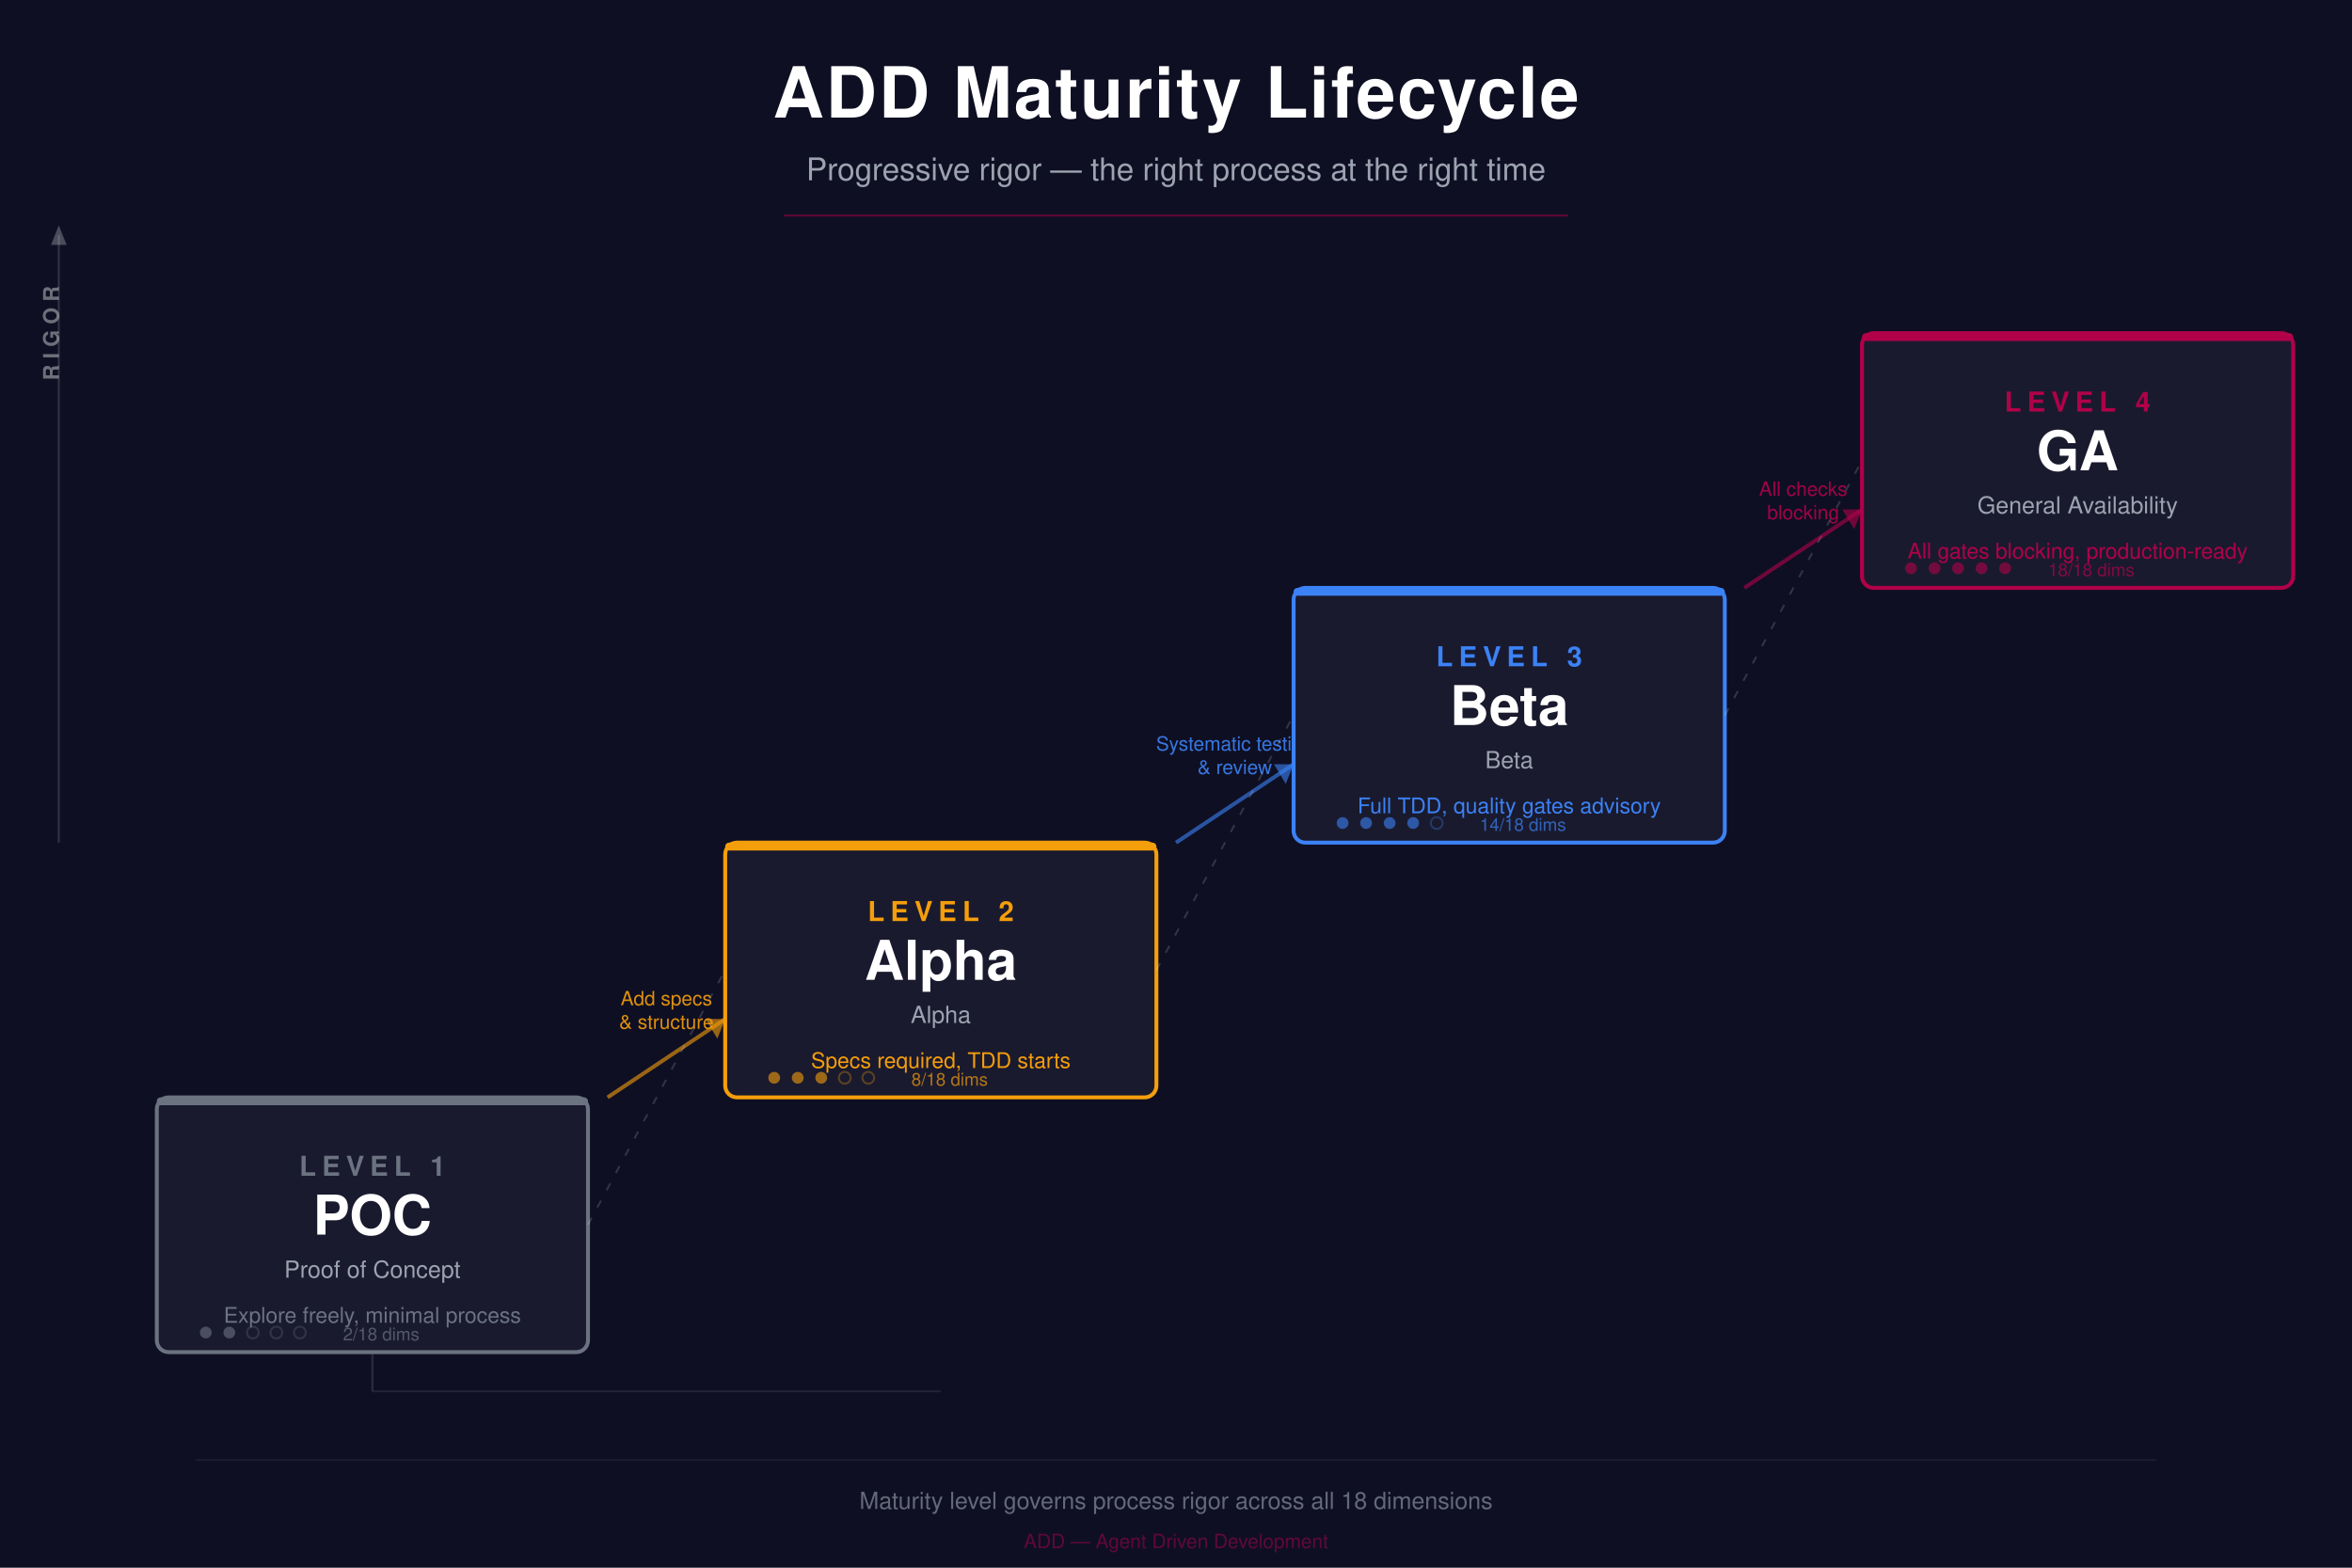
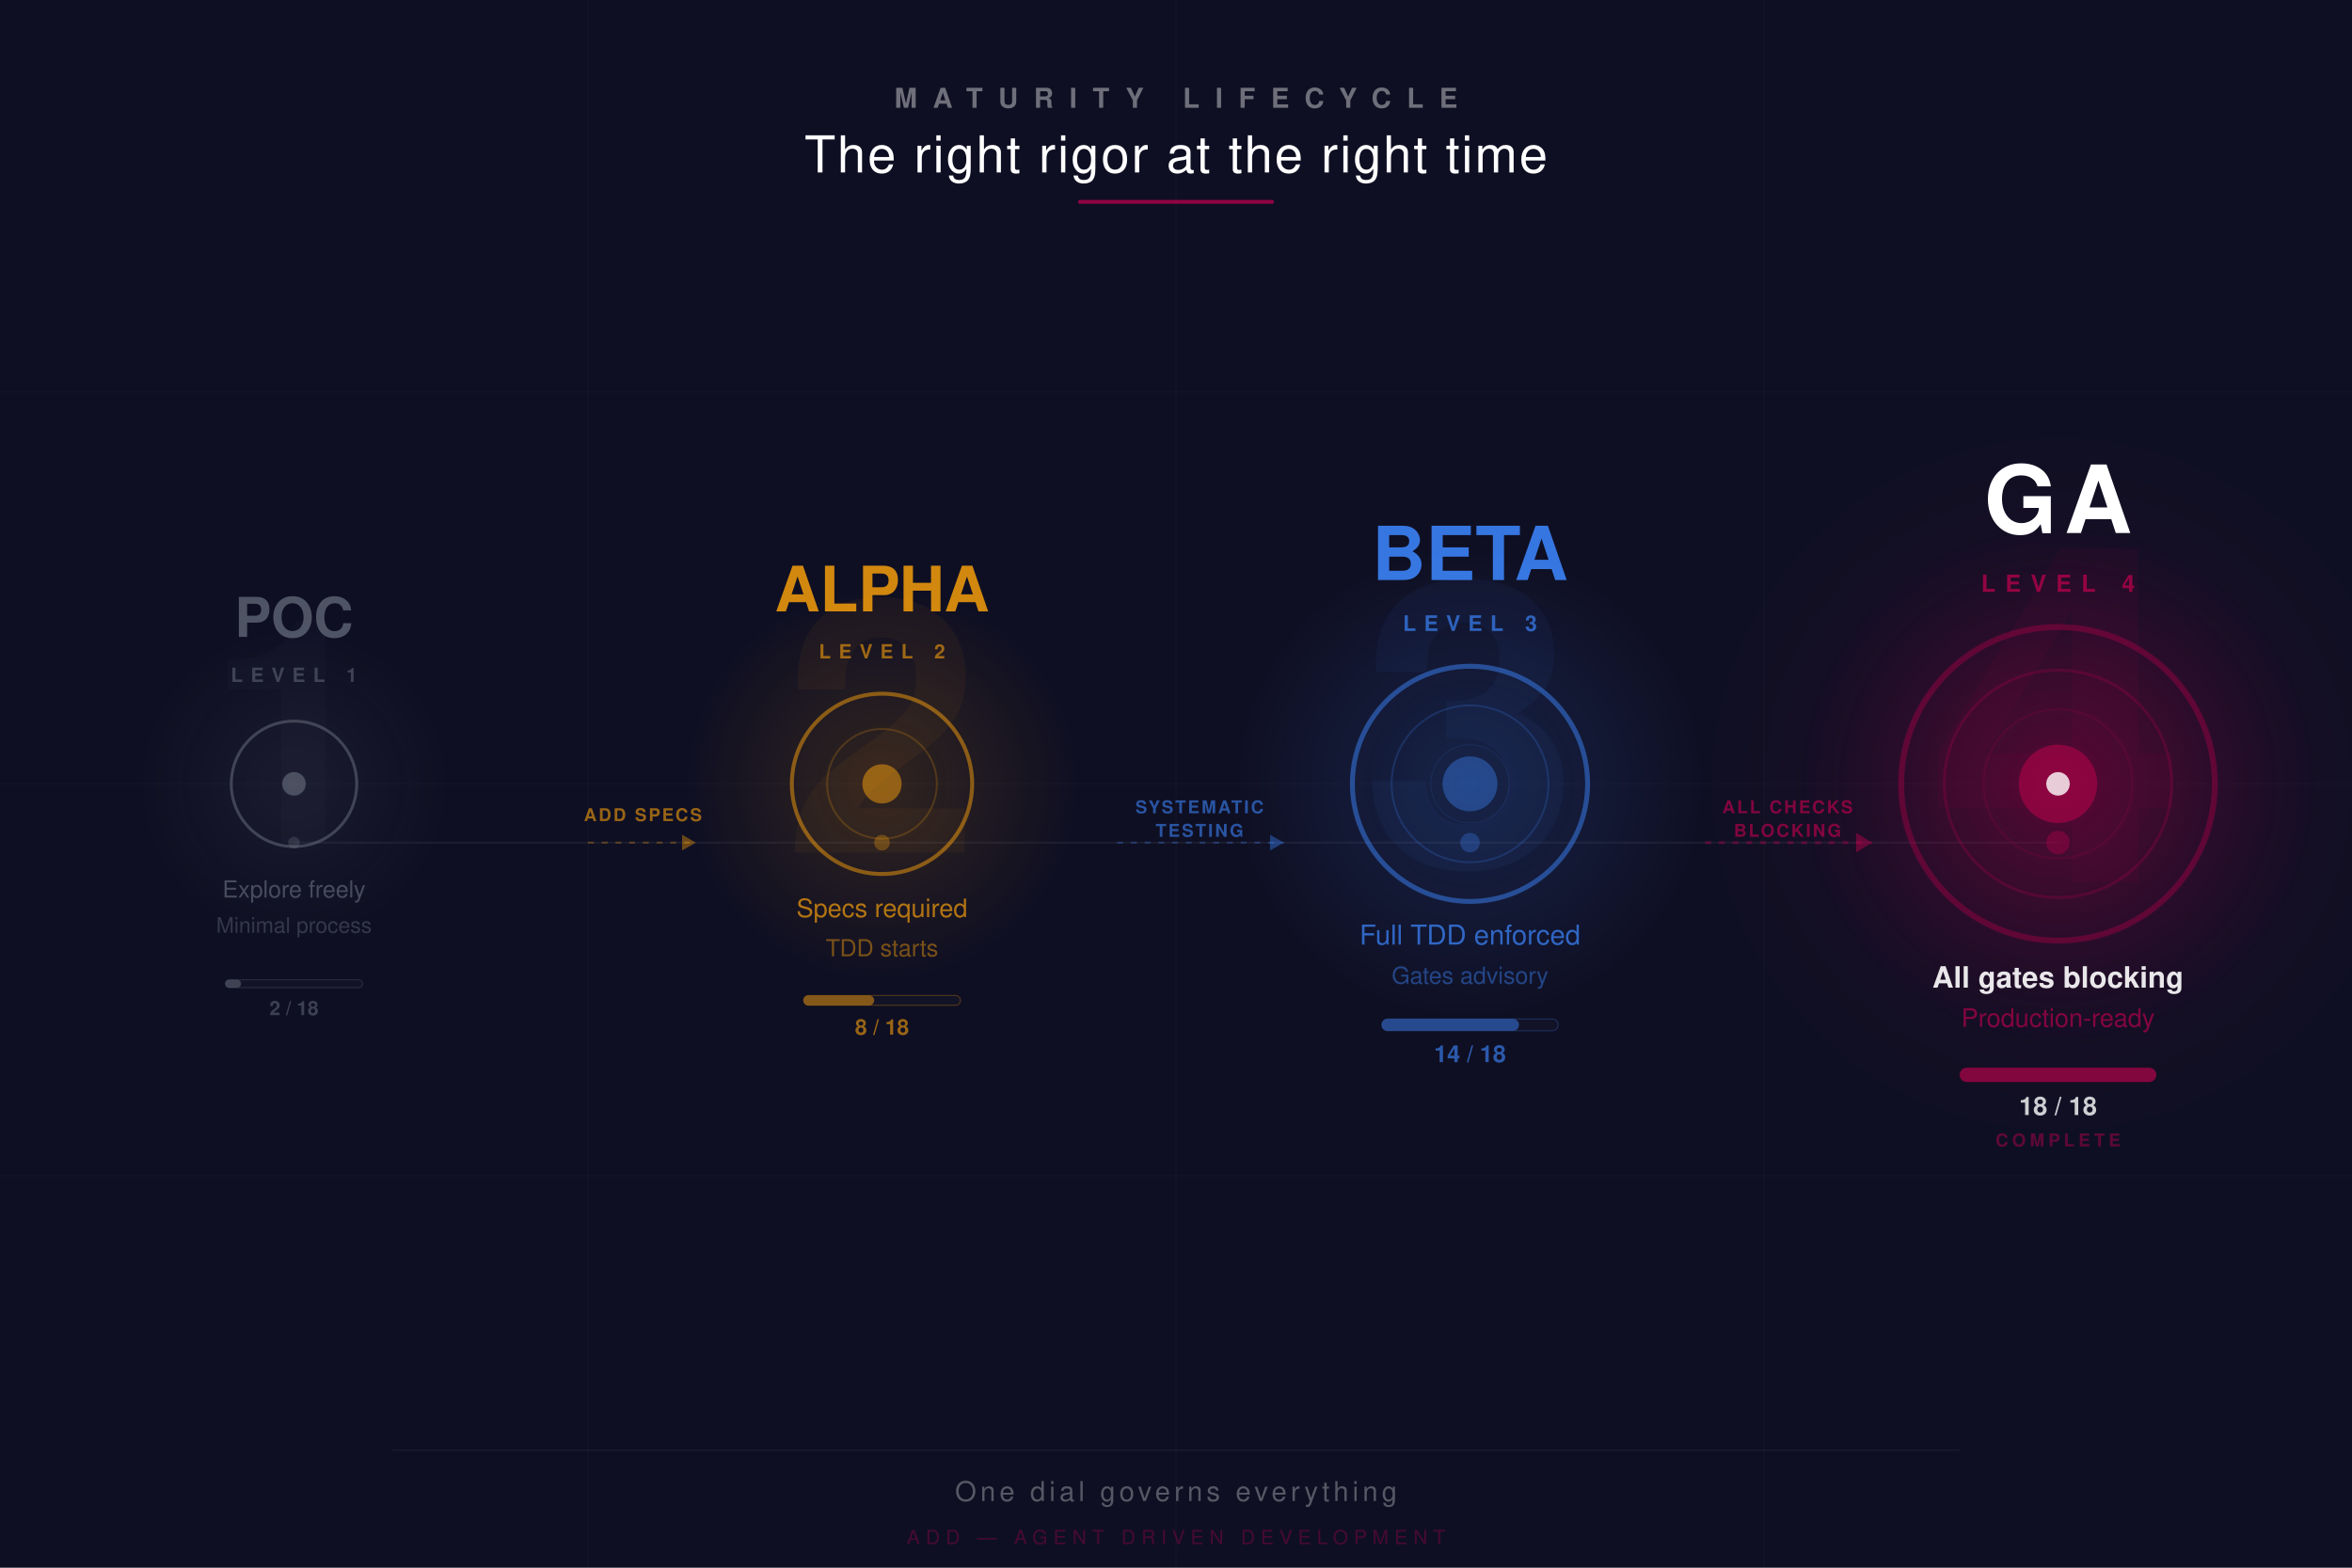
<svg xmlns="http://www.w3.org/2000/svg" viewBox="0 0 1200 800" width="1200" height="800">
-   <rect width="1200" height="800" fill="#0f0f23" rx="0" />
-   <text x="600" y="60" text-anchor="middle" fill="#ffffff" font-family="system-ui, -apple-system, Segoe UI, Helvetica, Arial, sans-serif" font-size="36" font-weight="700" letter-spacing="1">ADD Maturity Lifecycle</text>
-   <text x="600" y="92" text-anchor="middle" fill="#9ca3af" font-family="system-ui, -apple-system, Segoe UI, Helvetica, Arial, sans-serif" font-size="16" font-weight="400">Progressive rigor — the right process at the right time</text>
-   <line x1="400" y1="110" x2="800" y2="110" stroke="#b00149" stroke-width="1" opacity="0.5" />
-   <g transform="translate(80, 560)">
-     <rect width="220" height="130" rx="6" fill="#1a1a2e" stroke="#6b7280" stroke-width="2" />
-     <rect width="220" height="4" rx="2" fill="#6b7280" />
-     <text x="110" y="40" text-anchor="middle" fill="#6b7280" font-family="system-ui, -apple-system, Segoe UI, Helvetica, Arial, sans-serif" font-size="14" font-weight="700" letter-spacing="3">LEVEL 1</text>
-     <text x="110" y="70" text-anchor="middle" fill="#ffffff" font-family="system-ui, -apple-system, Segoe UI, Helvetica, Arial, sans-serif" font-size="28" font-weight="700">POC</text>
-     <text x="110" y="92" text-anchor="middle" fill="#9ca3af" font-family="system-ui, -apple-system, Segoe UI, Helvetica, Arial, sans-serif" font-size="12" font-weight="500">Proof of Concept</text>
-     <text x="110" y="115" text-anchor="middle" fill="#6b7280" font-family="system-ui, -apple-system, Segoe UI, Helvetica, Arial, sans-serif" font-size="11" font-weight="400">Explore freely, minimal process</text>
+   <defs>
+     <radialGradient id="glowPoc" cx="50%" cy="50%" r="50%">
+       <stop offset="0%" stop-color="#6b7280" stop-opacity="0.12" />
+       <stop offset="100%" stop-color="#6b7280" stop-opacity="0" />
+     </radialGradient>
+     <radialGradient id="glowAlpha" cx="50%" cy="50%" r="50%">
+       <stop offset="0%" stop-color="#f59e0b" stop-opacity="0.15" />
+       <stop offset="100%" stop-color="#f59e0b" stop-opacity="0" />
+     </radialGradient>
+     <radialGradient id="glowBeta" cx="50%" cy="50%" r="50%">
+       <stop offset="0%" stop-color="#3b82f6" stop-opacity="0.18" />
+       <stop offset="100%" stop-color="#3b82f6" stop-opacity="0" />
+     </radialGradient>
+     <radialGradient id="glowGa" cx="50%" cy="50%" r="50%">
+       <stop offset="0%" stop-color="#b00149" stop-opacity="0.35" />
+       <stop offset="70%" stop-color="#b00149" stop-opacity="0.08" />
+       <stop offset="100%" stop-color="#b00149" stop-opacity="0" />
+     </radialGradient>
+     <radialGradient id="glowGaOuter" cx="50%" cy="50%" r="50%">
+       <stop offset="0%" stop-color="#b00149" stop-opacity="0.12" />
+       <stop offset="100%" stop-color="#b00149" stop-opacity="0" />
+     </radialGradient>
+   </defs>
+   <rect width="1200" height="800" fill="#0f0f23" />
+   <line x1="0" y1="200" x2="1200" y2="200" stroke="#ffffff" stroke-width="0.5" opacity="0.02" />
+   <line x1="0" y1="400" x2="1200" y2="400" stroke="#ffffff" stroke-width="0.5" opacity="0.02" />
+   <line x1="0" y1="600" x2="1200" y2="600" stroke="#ffffff" stroke-width="0.5" opacity="0.02" />
+   <line x1="300" y1="0" x2="300" y2="800" stroke="#ffffff" stroke-width="0.5" opacity="0.02" />
+   <line x1="600" y1="0" x2="600" y2="800" stroke="#ffffff" stroke-width="0.5" opacity="0.02" />
+   <line x1="900" y1="0" x2="900" y2="800" stroke="#ffffff" stroke-width="0.5" opacity="0.02" />
+   <text x="600" y="55" text-anchor="middle" fill="#ffffff" font-family="system-ui, -apple-system, Segoe UI, Helvetica, Arial, sans-serif" font-size="14" font-weight="700" letter-spacing="8" opacity="0.4">MATURITY LIFECYCLE</text>
+   <text x="600" y="88" text-anchor="middle" fill="#ffffff" font-family="system-ui, -apple-system, Segoe UI, Helvetica, Arial, sans-serif" font-size="26" font-weight="300" letter-spacing="1">The right rigor at the right time</text>
+   <rect x="550" y="102" width="100" height="2" rx="1" fill="#b00149" opacity="0.8" />
+   <line x1="150" y1="430" x2="1050" y2="430" stroke="#ffffff" stroke-width="1" opacity="0.06" />
+   <circle cx="150" cy="430" r="3" fill="#6b7280" opacity="0.3" />
+   <circle cx="450" cy="430" r="4" fill="#f59e0b" opacity="0.3" />
+   <circle cx="750" cy="430" r="5" fill="#3b82f6" opacity="0.3" />
+   <circle cx="1050" cy="430" r="6" fill="#b00149" opacity="0.4" />
+   <g transform="translate(150, 400)">
+     <ellipse cx="0" cy="0" rx="80" ry="80" fill="url(#glowPoc)" />
+     <text x="0" y="30" text-anchor="middle" fill="#6b7280" font-family="system-ui, -apple-system, Segoe UI, Helvetica, Arial, sans-serif" font-size="160" font-weight="900" opacity="0.04">1</text>
+     <circle cx="0" cy="0" r="32" fill="none" stroke="#6b7280" stroke-width="1.5" opacity="0.5" />
+     <circle cx="0" cy="0" r="6" fill="#6b7280" opacity="0.6" />
+     <text x="0" y="-52" text-anchor="middle" fill="#6b7280" font-family="system-ui, -apple-system, Segoe UI, Helvetica, Arial, sans-serif" font-size="10" font-weight="600" letter-spacing="4" opacity="0.5">LEVEL 1</text>
+     <text x="0" y="-75" text-anchor="middle" fill="#6b7280" font-family="system-ui, -apple-system, Segoe UI, Helvetica, Arial, sans-serif" font-size="28" font-weight="700" opacity="0.7">POC</text>
+     <text x="0" y="58" text-anchor="middle" fill="#6b7280" font-family="system-ui, -apple-system, Segoe UI, Helvetica, Arial, sans-serif" font-size="12" font-weight="400" opacity="0.6">Explore freely</text>
+     <text x="0" y="76" text-anchor="middle" fill="#6b7280" font-family="system-ui, -apple-system, Segoe UI, Helvetica, Arial, sans-serif" font-size="11" font-weight="400" opacity="0.4">Minimal process</text>
+     <g transform="translate(-35, 100)">
+       <rect x="0" y="0" width="70" height="4" rx="2" fill="#1a1a2e" stroke="#6b7280" stroke-width="0.5" opacity="0.3" />
+       <rect x="0" y="0" width="8" height="4" rx="2" fill="#6b7280" opacity="0.5" />
+       <text x="35" y="18" text-anchor="middle" fill="#6b7280" font-family="system-ui, -apple-system, Segoe UI, Helvetica, Arial, sans-serif" font-size="10" font-weight="600" opacity="0.5">2 / 18</text>
+     </g>
  </g>
-   <g transform="translate(310, 505)">
-     <line x1="0" y1="55" x2="60" y2="15" stroke="#f59e0b" stroke-width="2" opacity="0.6" />
-     <polygon points="60,15 50,15 56,25" fill="#f59e0b" opacity="0.6" />
-     <text x="30" y="8" text-anchor="middle" fill="#f59e0b" font-family="system-ui, -apple-system, Segoe UI, Helvetica, Arial, sans-serif" font-size="10" font-weight="500" opacity="0.9">Add specs</text>
-     <text x="30" y="20" text-anchor="middle" fill="#f59e0b" font-family="system-ui, -apple-system, Segoe UI, Helvetica, Arial, sans-serif" font-size="10" font-weight="500" opacity="0.9">&amp; structure</text>
+   <g transform="translate(300, 395)">
+     <line x1="0" y1="35" x2="55" y2="35" stroke="#f59e0b" stroke-width="1" opacity="0.3" stroke-dasharray="3,4" />
+     <polygon points="55,35 48,31 48,39" fill="#f59e0b" opacity="0.4" />
+     <text x="28" y="24" text-anchor="middle" fill="#f59e0b" font-family="system-ui, -apple-system, Segoe UI, Helvetica, Arial, sans-serif" font-size="9" font-weight="600" letter-spacing="1" opacity="0.6">ADD SPECS</text>
  </g>
-   <g transform="translate(370, 430)">
-     <rect width="220" height="130" rx="6" fill="#1a1a2e" stroke="#f59e0b" stroke-width="2" />
-     <rect width="220" height="4" rx="2" fill="#f59e0b" />
-     <text x="110" y="40" text-anchor="middle" fill="#f59e0b" font-family="system-ui, -apple-system, Segoe UI, Helvetica, Arial, sans-serif" font-size="14" font-weight="700" letter-spacing="3">LEVEL 2</text>
-     <text x="110" y="70" text-anchor="middle" fill="#ffffff" font-family="system-ui, -apple-system, Segoe UI, Helvetica, Arial, sans-serif" font-size="28" font-weight="700">Alpha</text>
-     <text x="110" y="92" text-anchor="middle" fill="#9ca3af" font-family="system-ui, -apple-system, Segoe UI, Helvetica, Arial, sans-serif" font-size="12" font-weight="500">Alpha</text>
-     <text x="110" y="115" text-anchor="middle" fill="#f59e0b" font-family="system-ui, -apple-system, Segoe UI, Helvetica, Arial, sans-serif" font-size="11" font-weight="400">Specs required, TDD starts</text>
+   <g transform="translate(450, 400)">
+     <ellipse cx="0" cy="0" rx="100" ry="100" fill="url(#glowAlpha)" />
+     <text x="0" y="35" text-anchor="middle" fill="#f59e0b" font-family="system-ui, -apple-system, Segoe UI, Helvetica, Arial, sans-serif" font-size="180" font-weight="900" opacity="0.05">2</text>
+     <circle cx="0" cy="0" r="46" fill="none" stroke="#f59e0b" stroke-width="2" opacity="0.5" />
+     <circle cx="0" cy="0" r="28" fill="none" stroke="#f59e0b" stroke-width="1" opacity="0.2" />
+     <circle cx="0" cy="0" r="10" fill="#f59e0b" opacity="0.5" />
+     <text x="0" y="-64" text-anchor="middle" fill="#f59e0b" font-family="system-ui, -apple-system, Segoe UI, Helvetica, Arial, sans-serif" font-size="10" font-weight="600" letter-spacing="4" opacity="0.6">LEVEL 2</text>
+     <text x="0" y="-88" text-anchor="middle" fill="#f59e0b" font-family="system-ui, -apple-system, Segoe UI, Helvetica, Arial, sans-serif" font-size="32" font-weight="700" opacity="0.85">ALPHA</text>
+     <text x="0" y="68" text-anchor="middle" fill="#f59e0b" font-family="system-ui, -apple-system, Segoe UI, Helvetica, Arial, sans-serif" font-size="13" font-weight="500" opacity="0.7">Specs required</text>
+     <text x="0" y="88" text-anchor="middle" fill="#f59e0b" font-family="system-ui, -apple-system, Segoe UI, Helvetica, Arial, sans-serif" font-size="12" font-weight="400" opacity="0.45">TDD starts</text>
+     <g transform="translate(-40, 108)">
+       <rect x="0" y="0" width="80" height="5" rx="2.5" fill="#1a1a2e" stroke="#f59e0b" stroke-width="0.5" opacity="0.3" />
+       <rect x="0" y="0" width="36" height="5" rx="2.5" fill="#f59e0b" opacity="0.5" />
+       <text x="40" y="20" text-anchor="middle" fill="#f59e0b" font-family="system-ui, -apple-system, Segoe UI, Helvetica, Arial, sans-serif" font-size="11" font-weight="600" opacity="0.6">8 / 18</text>
+     </g>
  </g>
-   <g transform="translate(600, 375)">
-     <line x1="0" y1="55" x2="60" y2="15" stroke="#3b82f6" stroke-width="2" opacity="0.6" />
-     <polygon points="60,15 50,15 56,25" fill="#3b82f6" opacity="0.6" />
-     <text x="30" y="8" text-anchor="middle" fill="#3b82f6" font-family="system-ui, -apple-system, Segoe UI, Helvetica, Arial, sans-serif" font-size="10" font-weight="500" opacity="0.9">Systematic testing</text>
-     <text x="30" y="20" text-anchor="middle" fill="#3b82f6" font-family="system-ui, -apple-system, Segoe UI, Helvetica, Arial, sans-serif" font-size="10" font-weight="500" opacity="0.9">&amp; review</text>
+   <g transform="translate(570, 395)">
+     <line x1="0" y1="35" x2="85" y2="35" stroke="#3b82f6" stroke-width="1" opacity="0.3" stroke-dasharray="3,4" />
+     <polygon points="85,35 78,31 78,39" fill="#3b82f6" opacity="0.4" />
+     <text x="42" y="20" text-anchor="middle" fill="#3b82f6" font-family="system-ui, -apple-system, Segoe UI, Helvetica, Arial, sans-serif" font-size="9" font-weight="600" letter-spacing="1" opacity="0.6">SYSTEMATIC</text>
+     <text x="42" y="32" text-anchor="middle" fill="#3b82f6" font-family="system-ui, -apple-system, Segoe UI, Helvetica, Arial, sans-serif" font-size="9" font-weight="600" letter-spacing="1" opacity="0.6">TESTING</text>
  </g>
-   <g transform="translate(660, 300)">
-     <rect width="220" height="130" rx="6" fill="#1a1a2e" stroke="#3b82f6" stroke-width="2" />
-     <rect width="220" height="4" rx="2" fill="#3b82f6" />
-     <text x="110" y="40" text-anchor="middle" fill="#3b82f6" font-family="system-ui, -apple-system, Segoe UI, Helvetica, Arial, sans-serif" font-size="14" font-weight="700" letter-spacing="3">LEVEL 3</text>
-     <text x="110" y="70" text-anchor="middle" fill="#ffffff" font-family="system-ui, -apple-system, Segoe UI, Helvetica, Arial, sans-serif" font-size="28" font-weight="700">Beta</text>
-     <text x="110" y="92" text-anchor="middle" fill="#9ca3af" font-family="system-ui, -apple-system, Segoe UI, Helvetica, Arial, sans-serif" font-size="12" font-weight="500">Beta</text>
-     <text x="110" y="115" text-anchor="middle" fill="#3b82f6" font-family="system-ui, -apple-system, Segoe UI, Helvetica, Arial, sans-serif" font-size="11" font-weight="400">Full TDD, quality gates advisory</text>
+   <g transform="translate(750, 400)">
+     <ellipse cx="0" cy="0" rx="120" ry="120" fill="url(#glowBeta)" />
+     <text x="0" y="40" text-anchor="middle" fill="#3b82f6" font-family="system-ui, -apple-system, Segoe UI, Helvetica, Arial, sans-serif" font-size="200" font-weight="900" opacity="0.05">3</text>
+     <circle cx="0" cy="0" r="60" fill="none" stroke="#3b82f6" stroke-width="2.5" opacity="0.5" />
+     <circle cx="0" cy="0" r="40" fill="none" stroke="#3b82f6" stroke-width="1" opacity="0.2" />
+     <circle cx="0" cy="0" r="20" fill="none" stroke="#3b82f6" stroke-width="0.5" opacity="0.12" />
+     <circle cx="0" cy="0" r="14" fill="#3b82f6" opacity="0.4" />
+     <text x="0" y="-78" text-anchor="middle" fill="#3b82f6" font-family="system-ui, -apple-system, Segoe UI, Helvetica, Arial, sans-serif" font-size="11" font-weight="600" letter-spacing="4" opacity="0.7">LEVEL 3</text>
+     <text x="0" y="-104" text-anchor="middle" fill="#3b82f6" font-family="system-ui, -apple-system, Segoe UI, Helvetica, Arial, sans-serif" font-size="38" font-weight="700" opacity="0.9">BETA</text>
+     <text x="0" y="82" text-anchor="middle" fill="#3b82f6" font-family="system-ui, -apple-system, Segoe UI, Helvetica, Arial, sans-serif" font-size="14" font-weight="500" opacity="0.75">Full TDD enforced</text>
+     <text x="0" y="102" text-anchor="middle" fill="#3b82f6" font-family="system-ui, -apple-system, Segoe UI, Helvetica, Arial, sans-serif" font-size="12" font-weight="400" opacity="0.45">Gates advisory</text>
+     <g transform="translate(-45, 120)">
+       <rect x="0" y="0" width="90" height="6" rx="3" fill="#1a1a2e" stroke="#3b82f6" stroke-width="0.5" opacity="0.3" />
+       <rect x="0" y="0" width="70" height="6" rx="3" fill="#3b82f6" opacity="0.5" />
+       <text x="45" y="22" text-anchor="middle" fill="#3b82f6" font-family="system-ui, -apple-system, Segoe UI, Helvetica, Arial, sans-serif" font-size="12" font-weight="600" opacity="0.65">14 / 18</text>
+     </g>
  </g>
-   <g transform="translate(890, 245)">
-     <line x1="0" y1="55" x2="60" y2="15" stroke="#b00149" stroke-width="2" opacity="0.6" />
-     <polygon points="60,15 50,15 56,25" fill="#b00149" opacity="0.6" />
-     <text x="30" y="8" text-anchor="middle" fill="#b00149" font-family="system-ui, -apple-system, Segoe UI, Helvetica, Arial, sans-serif" font-size="10" font-weight="500" opacity="0.9">All checks</text>
-     <text x="30" y="20" text-anchor="middle" fill="#b00149" font-family="system-ui, -apple-system, Segoe UI, Helvetica, Arial, sans-serif" font-size="10" font-weight="500" opacity="0.9">blocking</text>
+   <g transform="translate(870, 395)">
+     <line x1="0" y1="35" x2="85" y2="35" stroke="#b00149" stroke-width="1.5" opacity="0.4" stroke-dasharray="3,4" />
+     <polygon points="85,35 77,30 77,40" fill="#b00149" opacity="0.5" />
+     <text x="42" y="20" text-anchor="middle" fill="#b00149" font-family="system-ui, -apple-system, Segoe UI, Helvetica, Arial, sans-serif" font-size="9" font-weight="600" letter-spacing="1" opacity="0.7">ALL CHECKS</text>
+     <text x="42" y="32" text-anchor="middle" fill="#b00149" font-family="system-ui, -apple-system, Segoe UI, Helvetica, Arial, sans-serif" font-size="9" font-weight="600" letter-spacing="1" opacity="0.7">BLOCKING</text>
  </g>
-   <g transform="translate(950, 170)">
-     <rect width="220" height="130" rx="6" fill="#1a1a2e" stroke="#b00149" stroke-width="2" />
-     <rect width="220" height="4" rx="2" fill="#b00149" />
-     <text x="110" y="40" text-anchor="middle" fill="#b00149" font-family="system-ui, -apple-system, Segoe UI, Helvetica, Arial, sans-serif" font-size="14" font-weight="700" letter-spacing="3">LEVEL 4</text>
-     <text x="110" y="70" text-anchor="middle" fill="#ffffff" font-family="system-ui, -apple-system, Segoe UI, Helvetica, Arial, sans-serif" font-size="28" font-weight="700">GA</text>
-     <text x="110" y="92" text-anchor="middle" fill="#9ca3af" font-family="system-ui, -apple-system, Segoe UI, Helvetica, Arial, sans-serif" font-size="12" font-weight="500">General Availability</text>
-     <text x="110" y="115" text-anchor="middle" fill="#b00149" font-family="system-ui, -apple-system, Segoe UI, Helvetica, Arial, sans-serif" font-size="11" font-weight="400">All gates blocking, production-ready</text>
+   <g transform="translate(1050, 400)">
+     <ellipse cx="0" cy="0" rx="180" ry="180" fill="url(#glowGaOuter)" />
+     <ellipse cx="0" cy="0" rx="130" ry="130" fill="url(#glowGa)" />
+     <text x="0" y="50" text-anchor="middle" fill="#b00149" font-family="system-ui, -apple-system, Segoe UI, Helvetica, Arial, sans-serif" font-size="240" font-weight="900" opacity="0.06">4</text>
+     <circle cx="0" cy="0" r="80" fill="none" stroke="#b00149" stroke-width="3" opacity="0.4" />
+     <circle cx="0" cy="0" r="58" fill="none" stroke="#b00149" stroke-width="1.5" opacity="0.25" />
+     <circle cx="0" cy="0" r="38" fill="none" stroke="#b00149" stroke-width="1" opacity="0.15" />
+     <circle cx="0" cy="0" r="20" fill="#b00149" opacity="0.6" />
+     <circle cx="0" cy="0" r="6" fill="#ffffff" opacity="0.8" />
+     <text x="0" y="-98" text-anchor="middle" fill="#b00149" font-family="system-ui, -apple-system, Segoe UI, Helvetica, Arial, sans-serif" font-size="12" font-weight="600" letter-spacing="5" opacity="0.8">LEVEL 4</text>
+     <text x="0" y="-128" text-anchor="middle" fill="#ffffff" font-family="system-ui, -apple-system, Segoe UI, Helvetica, Arial, sans-serif" font-size="48" font-weight="900" letter-spacing="4">GA</text>
+     <text x="0" y="104" text-anchor="middle" fill="#ffffff" font-family="system-ui, -apple-system, Segoe UI, Helvetica, Arial, sans-serif" font-size="15" font-weight="600" opacity="0.9">All gates blocking</text>
+     <text x="0" y="124" text-anchor="middle" fill="#b00149" font-family="system-ui, -apple-system, Segoe UI, Helvetica, Arial, sans-serif" font-size="13" font-weight="500" opacity="0.7">Production-ready</text>
+     <g transform="translate(-50, 145)">
+       <rect x="0" y="0" width="100" height="7" rx="3.5" fill="#1a1a2e" stroke="#b00149" stroke-width="0.5" opacity="0.4" />
+       <rect x="0" y="0" width="100" height="7" rx="3.5" fill="#b00149" opacity="0.7" />
+       <text x="50" y="24" text-anchor="middle" fill="#ffffff" font-family="system-ui, -apple-system, Segoe UI, Helvetica, Arial, sans-serif" font-size="13" font-weight="700" opacity="0.8">18 / 18</text>
+       <text x="50" y="40" text-anchor="middle" fill="#b00149" font-family="system-ui, -apple-system, Segoe UI, Helvetica, Arial, sans-serif" font-size="9" font-weight="600" letter-spacing="2" opacity="0.5">COMPLETE</text>
+     </g>
  </g>
-   <line x1="190" y1="690" x2="190" y2="710" stroke="#6b7280" stroke-width="1" opacity="0.3" />
-   <line x1="190" y1="710" x2="480" y2="710" stroke="#6b7280" stroke-width="1" opacity="0.2" />
-   <path d="M 300,625 L 370,495 M 590,495 L 660,365 M 880,365 L 950,235" stroke="#ffffff" stroke-width="1" stroke-dasharray="4,6" opacity="0.15" fill="none" />
-   <g transform="translate(30, 170)">
-     <text x="0" y="0" fill="#ffffff" font-family="system-ui, -apple-system, Segoe UI, Helvetica, Arial, sans-serif" font-size="11" font-weight="600" opacity="0.4" transform="rotate(-90, 0, 0)" text-anchor="middle" letter-spacing="3">RIGOR</text>
-     <line x1="0" y1="-50" x2="0" y2="260" stroke="#ffffff" stroke-width="1" opacity="0.15" />
-     <polygon points="0,-55 -4,-45 4,-45" fill="#ffffff" opacity="0.25" />
-   </g>
-   <g transform="translate(105, 680)">
-     <circle cx="0" cy="0" r="3" fill="#6b7280" opacity="0.6" />
-     <circle cx="12" cy="0" r="3" fill="#6b7280" opacity="0.6" />
-     <circle cx="24" cy="0" r="3" fill="#1a1a2e" stroke="#6b7280" stroke-width="1" opacity="0.3" />
-     <circle cx="36" cy="0" r="3" fill="#1a1a2e" stroke="#6b7280" stroke-width="1" opacity="0.3" />
-     <circle cx="48" cy="0" r="3" fill="#1a1a2e" stroke="#6b7280" stroke-width="1" opacity="0.3" />
-     <text x="70" y="4" fill="#6b7280" font-family="system-ui, -apple-system, Segoe UI, Helvetica, Arial, sans-serif" font-size="9" opacity="0.7">2/18 dims</text>
-   </g>
-   <g transform="translate(395, 550)">
-     <circle cx="0" cy="0" r="3" fill="#f59e0b" opacity="0.6" />
-     <circle cx="12" cy="0" r="3" fill="#f59e0b" opacity="0.6" />
-     <circle cx="24" cy="0" r="3" fill="#f59e0b" opacity="0.6" />
-     <circle cx="36" cy="0" r="3" fill="#1a1a2e" stroke="#f59e0b" stroke-width="1" opacity="0.3" />
-     <circle cx="48" cy="0" r="3" fill="#1a1a2e" stroke="#f59e0b" stroke-width="1" opacity="0.3" />
-     <text x="70" y="4" fill="#f59e0b" font-family="system-ui, -apple-system, Segoe UI, Helvetica, Arial, sans-serif" font-size="9" opacity="0.7">8/18 dims</text>
-   </g>
-   <g transform="translate(685, 420)">
-     <circle cx="0" cy="0" r="3" fill="#3b82f6" opacity="0.6" />
-     <circle cx="12" cy="0" r="3" fill="#3b82f6" opacity="0.6" />
-     <circle cx="24" cy="0" r="3" fill="#3b82f6" opacity="0.6" />
-     <circle cx="36" cy="0" r="3" fill="#3b82f6" opacity="0.6" />
-     <circle cx="48" cy="0" r="3" fill="#1a1a2e" stroke="#3b82f6" stroke-width="1" opacity="0.3" />
-     <text x="70" y="4" fill="#3b82f6" font-family="system-ui, -apple-system, Segoe UI, Helvetica, Arial, sans-serif" font-size="9" opacity="0.7">14/18 dims</text>
-   </g>
-   <g transform="translate(975, 290)">
-     <circle cx="0" cy="0" r="3" fill="#b00149" opacity="0.6" />
-     <circle cx="12" cy="0" r="3" fill="#b00149" opacity="0.6" />
-     <circle cx="24" cy="0" r="3" fill="#b00149" opacity="0.6" />
-     <circle cx="36" cy="0" r="3" fill="#b00149" opacity="0.6" />
-     <circle cx="48" cy="0" r="3" fill="#b00149" opacity="0.6" />
-     <text x="70" y="4" fill="#b00149" font-family="system-ui, -apple-system, Segoe UI, Helvetica, Arial, sans-serif" font-size="9" opacity="0.7">18/18 dims</text>
-   </g>
-   <line x1="100" y1="745" x2="1100" y2="745" stroke="#ffffff" stroke-width="0.5" opacity="0.1" />
-   <text x="600" y="770" text-anchor="middle" fill="#9ca3af" font-family="system-ui, -apple-system, Segoe UI, Helvetica, Arial, sans-serif" font-size="12" font-weight="400" opacity="0.6">Maturity level governs process rigor across all 18 dimensions</text>
-   <text x="600" y="790" text-anchor="middle" fill="#b00149" font-family="system-ui, -apple-system, Segoe UI, Helvetica, Arial, sans-serif" font-size="10" font-weight="500" opacity="0.5">ADD — Agent Driven Development</text>
+   <line x1="200" y1="740" x2="1000" y2="740" stroke="#ffffff" stroke-width="0.5" opacity="0.06" />
+   <text x="600" y="766" text-anchor="middle" fill="#ffffff" font-family="system-ui, -apple-system, Segoe UI, Helvetica, Arial, sans-serif" font-size="14" font-weight="300" letter-spacing="2" opacity="0.3">One dial governs everything</text>
+   <text x="600" y="788" text-anchor="middle" fill="#b00149" font-family="system-ui, -apple-system, Segoe UI, Helvetica, Arial, sans-serif" font-size="10" font-weight="500" letter-spacing="3" opacity="0.35">ADD — AGENT DRIVEN DEVELOPMENT</text>
</svg>
